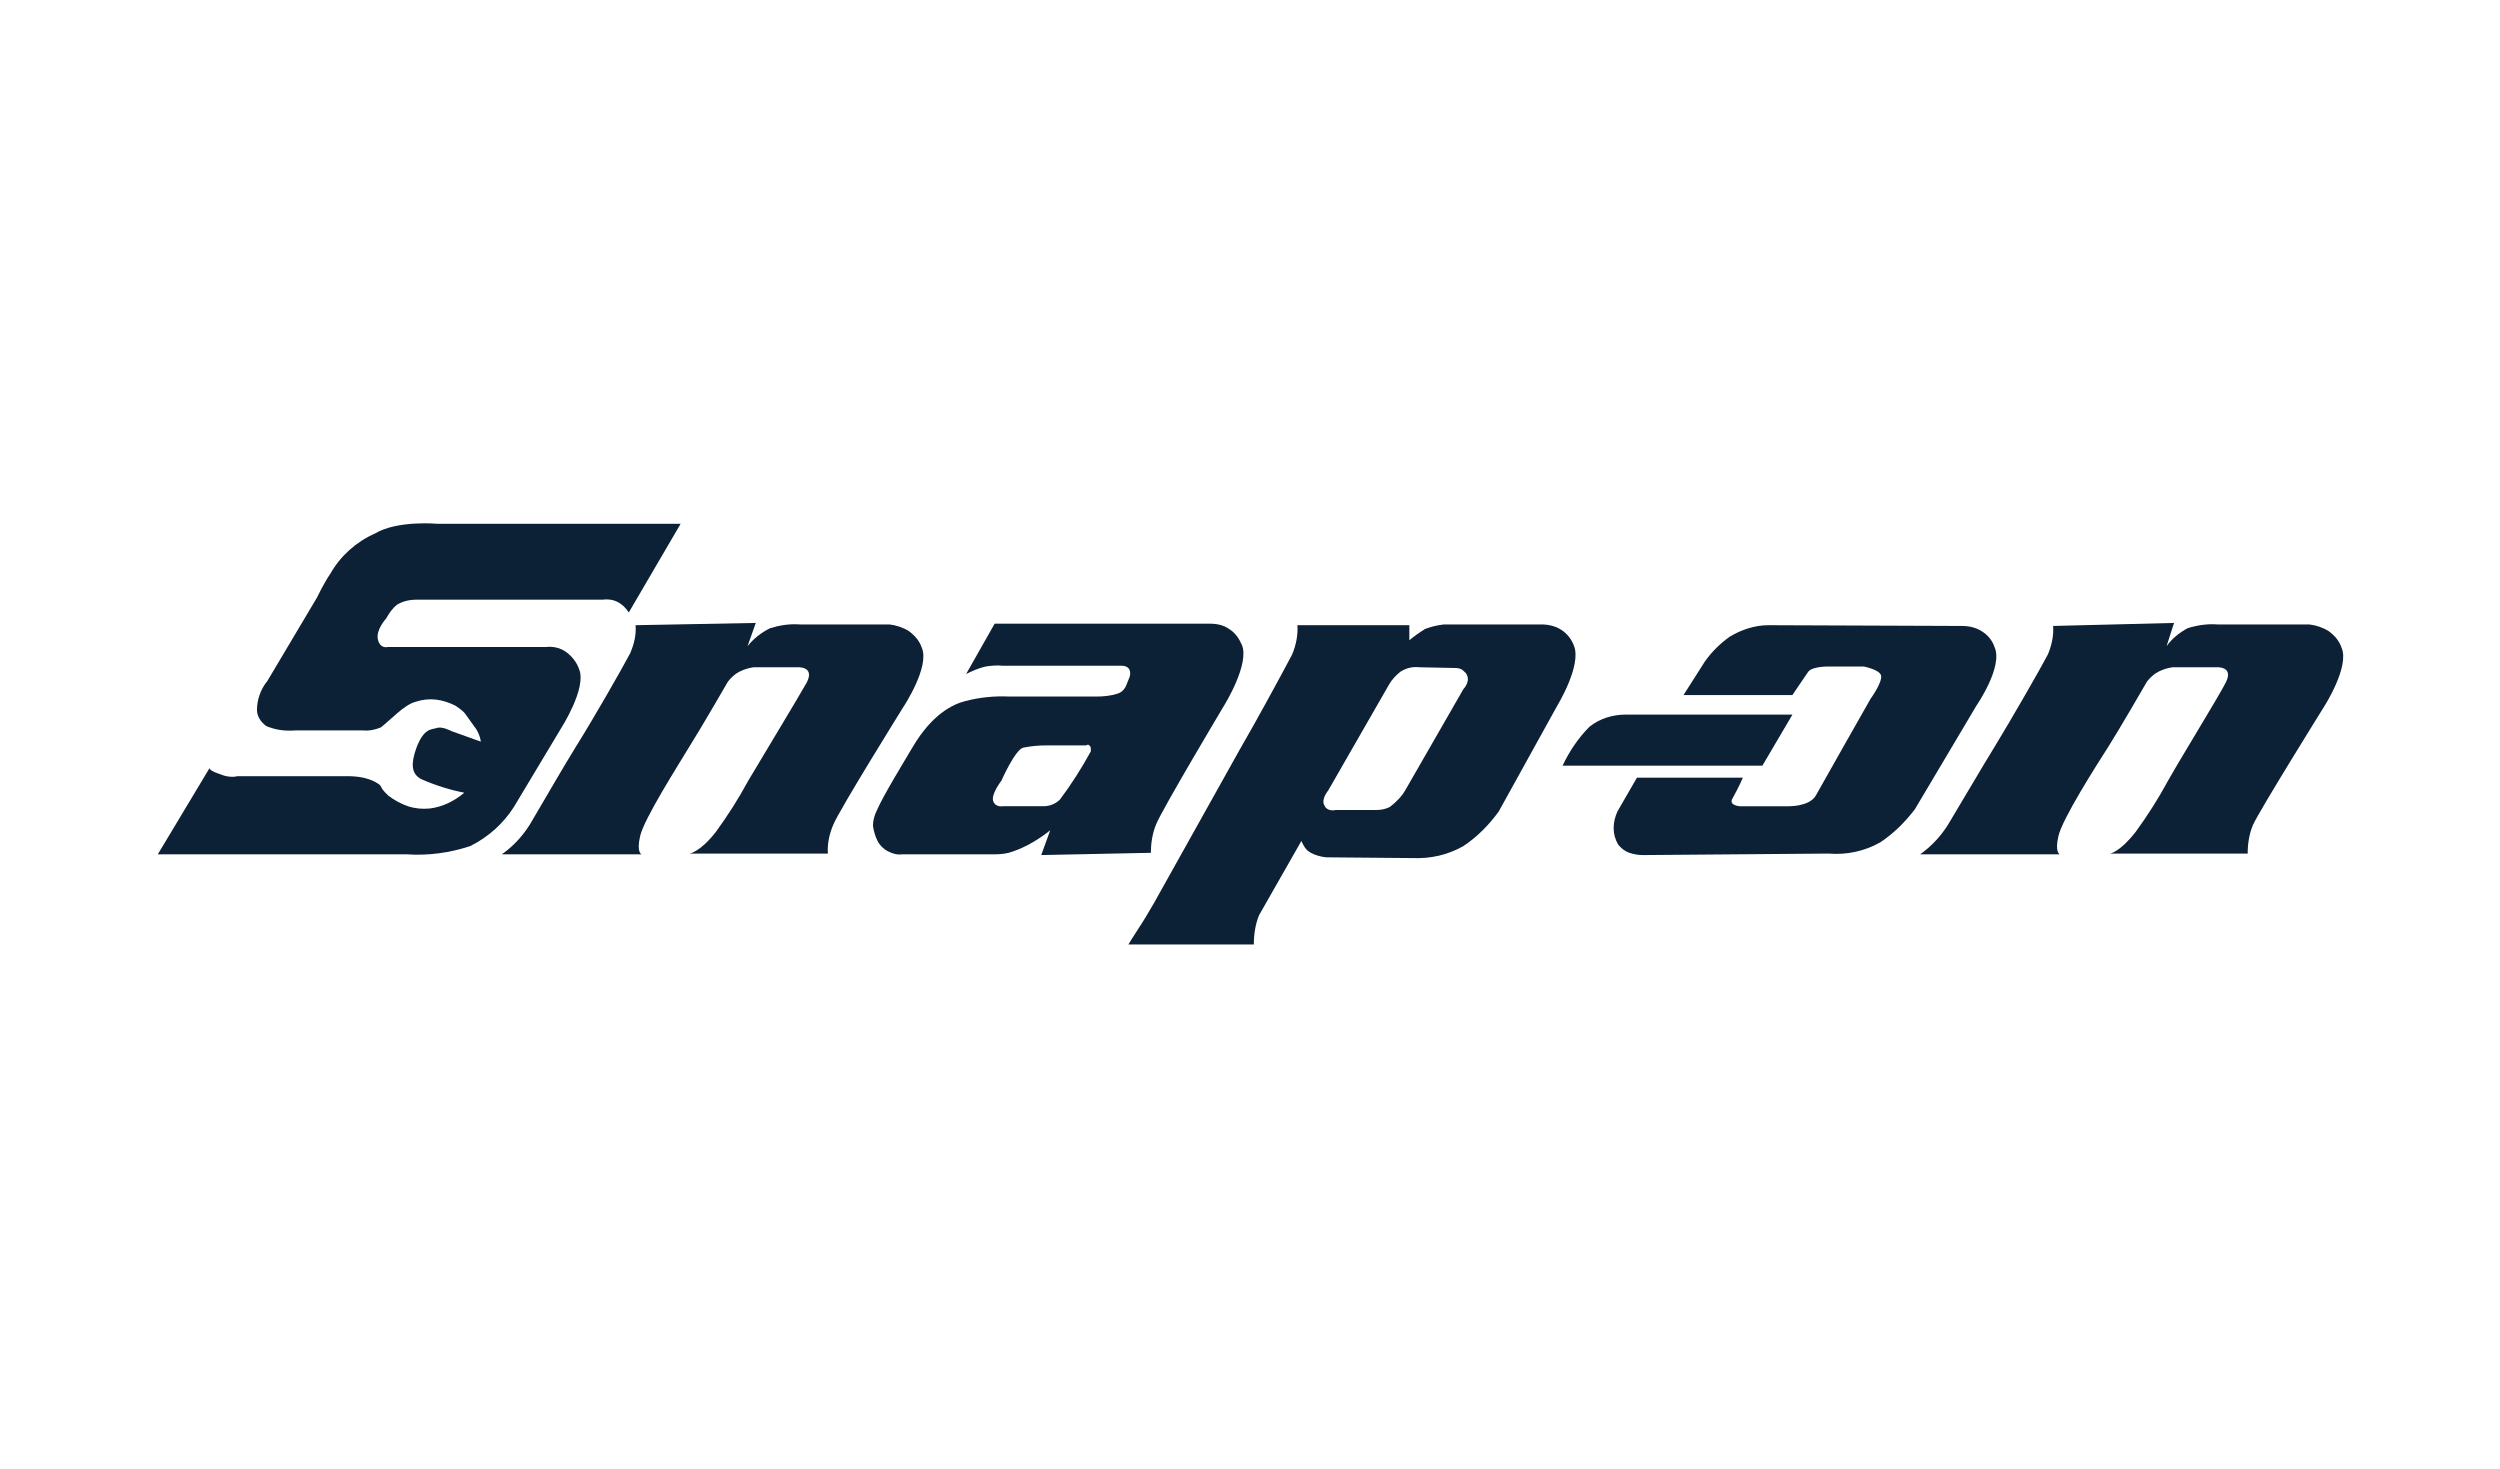
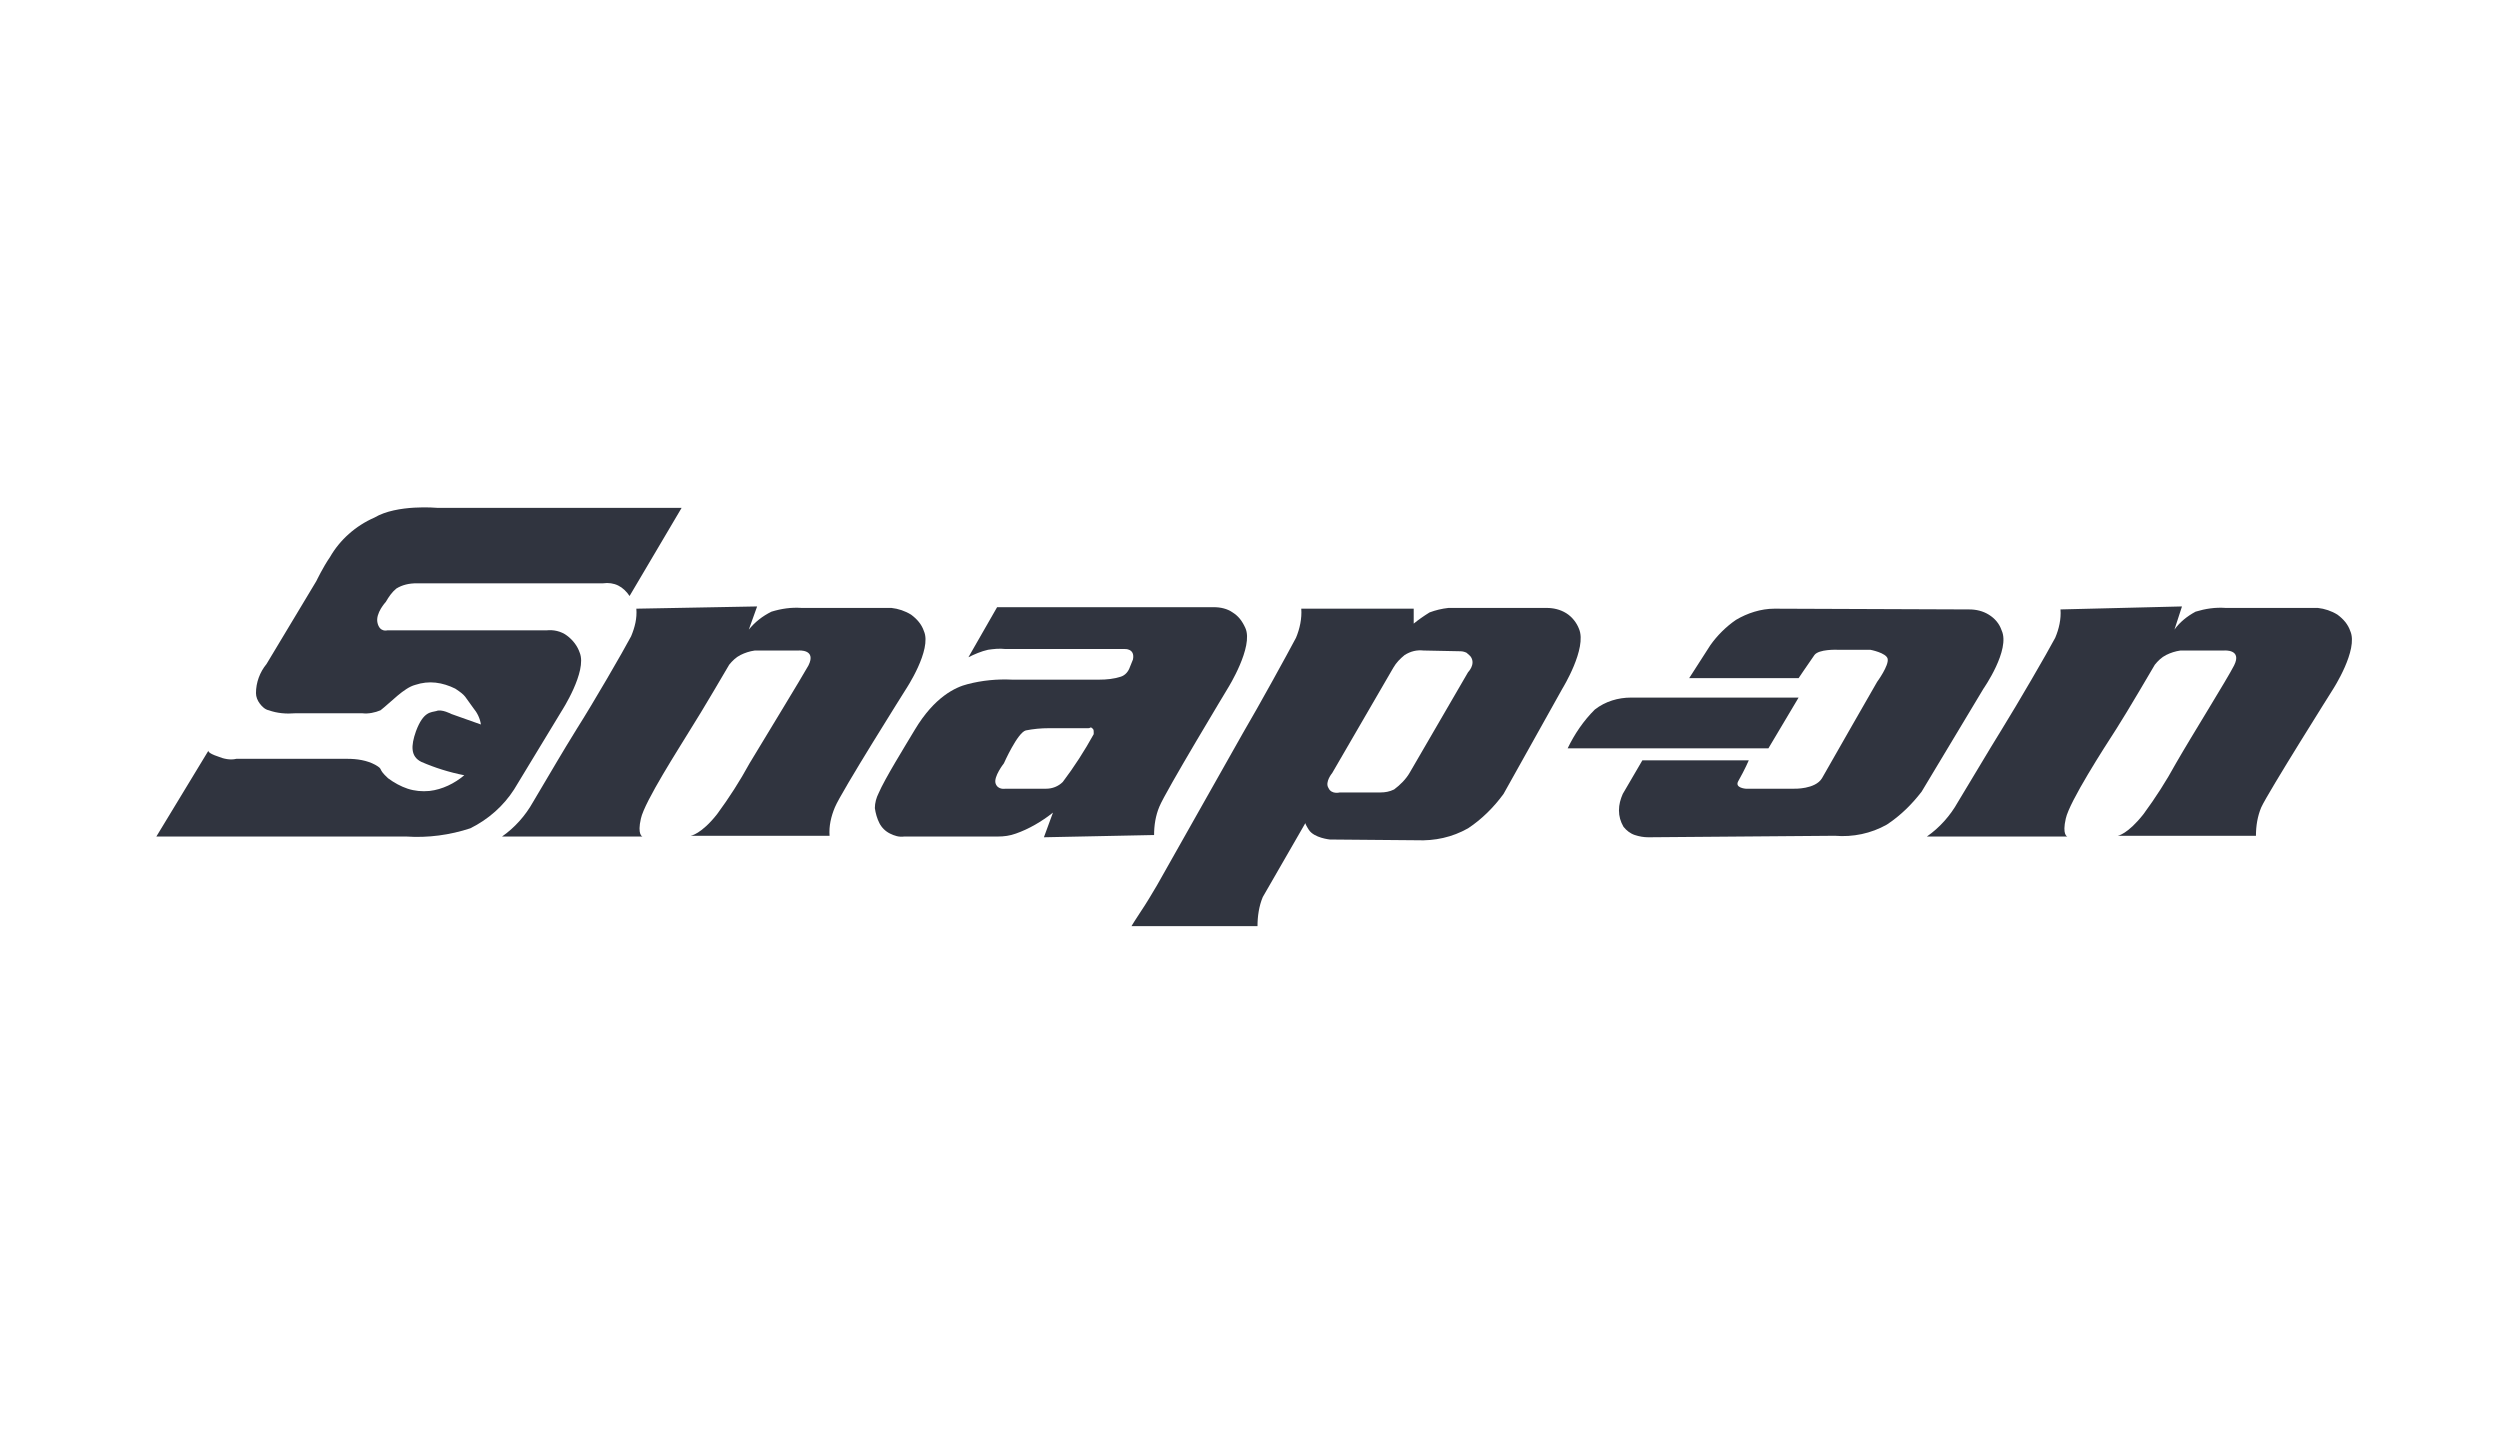
- <svg xmlns="http://www.w3.org/2000/svg" width="126" height="74" viewBox="0 0 126 74" fill="none">
-   <path d="M32.033 31.51C32.071 32.002 31.958 32.457 31.768 32.911C31.352 33.706 29.875 36.281 29.042 37.606C28.209 38.969 27.982 39.385 26.846 41.316C26.468 41.998 25.938 42.603 25.294 43.058H32.336C32.336 43.058 32.071 42.982 32.26 42.149C32.45 41.278 34.191 38.552 34.759 37.606C35.289 36.773 36.69 34.35 36.69 34.35C36.842 34.16 37.031 33.971 37.258 33.858C37.485 33.744 37.712 33.668 37.977 33.63H40.173C40.173 33.63 41.082 33.555 40.666 34.388C40.287 35.069 38.545 37.947 37.712 39.347C37.22 40.256 36.69 41.089 36.084 41.922C35.289 42.944 34.759 43.02 34.759 43.02H41.726C41.688 42.528 41.801 42.035 41.991 41.581C42.294 40.824 45.55 35.599 45.55 35.599C45.55 35.599 46.875 33.593 46.458 32.646C46.345 32.305 46.117 32.04 45.815 31.813C45.512 31.624 45.171 31.51 44.83 31.472H40.325C39.795 31.434 39.303 31.51 38.81 31.662C38.356 31.889 37.977 32.192 37.675 32.57L38.091 31.396L32.033 31.51Z" fill="#0C2036" />
-   <path d="M78.753 38.59C79.093 37.871 79.548 37.189 80.116 36.621C80.646 36.205 81.289 36.016 81.933 36.016H90.338L88.824 38.59H78.753Z" fill="#0C2036" />
-   <path d="M103.477 31.548C103.515 32.04 103.401 32.532 103.212 32.987C102.795 33.782 101.356 36.281 100.524 37.644C99.691 39.007 99.463 39.423 98.328 41.316C97.949 41.998 97.419 42.603 96.775 43.058H103.817C103.817 43.058 103.552 42.982 103.742 42.149C103.931 41.278 105.673 38.552 106.278 37.606C106.808 36.773 108.209 34.35 108.209 34.35C108.361 34.16 108.55 33.971 108.777 33.858C109.004 33.744 109.232 33.668 109.497 33.63H111.692C111.692 33.63 112.601 33.555 112.185 34.388C111.844 35.069 110.064 37.947 109.269 39.347C108.777 40.256 108.247 41.089 107.641 41.922C106.846 42.944 106.354 43.02 106.354 43.02H113.283C113.283 42.528 113.358 42.035 113.548 41.581C113.888 40.824 117.144 35.599 117.144 35.599C117.144 35.599 118.432 33.593 118.015 32.646C117.902 32.305 117.674 32.04 117.372 31.813C117.069 31.624 116.728 31.51 116.387 31.472H111.768C111.238 31.434 110.746 31.51 110.254 31.662C109.837 31.889 109.459 32.192 109.194 32.57L109.572 31.396L103.477 31.548Z" fill="#0C2036" />
-   <path d="M28.284 36.697C28.284 36.697 29.572 34.691 29.193 33.744C29.079 33.403 28.852 33.1 28.549 32.873C28.247 32.646 27.868 32.571 27.527 32.608H19.538C19.538 32.608 19.16 32.722 19.046 32.23C18.933 31.738 19.463 31.17 19.463 31.17C19.614 30.905 19.766 30.677 19.993 30.488C20.296 30.299 20.637 30.223 21.015 30.223H30.367C30.632 30.185 30.897 30.223 31.124 30.337C31.351 30.45 31.54 30.64 31.692 30.867L34.304 26.399H22.037C22.037 26.399 20.031 26.21 18.895 26.891C17.948 27.308 17.153 28.027 16.661 28.898C16.32 29.39 15.98 30.11 15.98 30.11L13.481 34.312C13.14 34.728 12.951 35.259 12.951 35.789C12.951 35.978 13.027 36.167 13.14 36.319C13.254 36.47 13.405 36.622 13.594 36.659C14.011 36.811 14.465 36.849 14.919 36.811H18.289C18.592 36.849 18.933 36.773 19.198 36.659C19.728 36.243 20.372 35.524 20.939 35.372C21.28 35.259 21.621 35.221 21.962 35.259C22.302 35.296 22.643 35.41 22.946 35.562C23.514 35.94 23.4 35.94 23.855 36.546C24.044 36.773 24.195 37.076 24.233 37.379L22.757 36.849C22.757 36.849 22.265 36.584 22 36.697C21.734 36.773 21.356 36.697 20.977 37.719C20.712 38.477 20.712 39.007 21.242 39.272C21.924 39.575 22.643 39.802 23.4 39.953C22.908 40.37 22.302 40.673 21.659 40.748C21.28 40.786 20.901 40.748 20.561 40.635C20.22 40.521 19.879 40.332 19.576 40.105C19.009 39.575 19.387 39.688 18.933 39.423C18.516 39.196 18.024 39.12 17.532 39.12H11.966C11.664 39.196 11.323 39.12 11.058 39.007C10.49 38.818 10.566 38.704 10.566 38.704L7.953 43.058H20.485C21.583 43.134 22.681 42.982 23.703 42.641C24.612 42.187 25.369 41.506 25.899 40.673L28.284 36.697Z" fill="#0C2036" />
-   <path d="M52.478 43.095L52.932 41.846C52.364 42.3 51.721 42.679 51.077 42.906C50.774 43.02 50.471 43.057 50.168 43.057H45.474C45.209 43.095 44.981 43.02 44.754 42.906C44.527 42.792 44.338 42.603 44.224 42.376C44.111 42.149 44.035 41.884 43.997 41.619C43.997 41.354 44.073 41.089 44.186 40.861C44.489 40.142 45.511 38.476 46.004 37.643C46.988 35.977 48.048 35.485 48.654 35.334C49.373 35.145 50.13 35.069 50.888 35.107H55.242C55.62 35.107 55.999 35.069 56.34 34.955C56.567 34.88 56.718 34.69 56.794 34.463L56.945 34.084C57.059 33.517 56.529 33.554 56.529 33.554H50.547C50.244 33.517 49.941 33.554 49.676 33.592C49.335 33.668 48.995 33.819 48.692 33.971L50.13 31.434H60.996C61.337 31.434 61.678 31.51 61.943 31.699C62.246 31.888 62.435 32.154 62.587 32.494C63.003 33.441 61.716 35.523 61.716 35.523C61.716 35.523 58.573 40.786 58.27 41.543C58.081 41.997 58.005 42.489 58.005 42.982L52.478 43.095ZM54.712 37.568H52.743C52.326 37.568 51.948 37.605 51.569 37.681C51.153 37.795 50.471 39.347 50.471 39.347C50.471 39.347 49.941 40.029 50.055 40.369C50.168 40.71 50.547 40.634 50.547 40.634H52.591C52.894 40.634 53.197 40.521 53.424 40.294C53.992 39.536 54.522 38.703 54.977 37.87V37.757C54.977 37.719 54.977 37.643 54.939 37.605C54.901 37.568 54.863 37.53 54.825 37.53C54.749 37.568 54.749 37.568 54.712 37.568Z" fill="#0C2036" />
-   <path d="M63.458 46.124C63.269 46.578 63.193 47.109 63.193 47.601H56.871C56.871 47.601 57.098 47.222 57.325 46.881C57.628 46.427 57.893 45.973 58.158 45.518L62.474 37.795C63.269 36.432 64.708 33.782 65.124 32.986C65.314 32.532 65.427 32.002 65.389 31.51H71.031V32.267C71.258 32.078 71.523 31.889 71.826 31.699C72.129 31.586 72.431 31.51 72.772 31.472H77.694C78.035 31.472 78.376 31.548 78.678 31.737C78.981 31.926 79.209 32.229 79.322 32.532C79.739 33.517 78.489 35.561 78.489 35.561L75.536 40.899C75.044 41.581 74.438 42.187 73.757 42.641C72.961 43.095 72.091 43.285 71.182 43.247L66.828 43.209C66.828 43.209 66.033 43.133 65.768 42.717C65.503 42.3 65.616 42.338 65.616 42.338L63.458 46.124ZM71.523 33.63C71.182 33.592 70.879 33.668 70.576 33.857C70.349 34.047 70.16 34.236 70.008 34.501L66.942 39.839C66.942 39.839 66.563 40.294 66.752 40.596C66.904 40.937 67.32 40.824 67.32 40.824H69.365C69.592 40.824 69.819 40.786 70.046 40.672C70.349 40.445 70.652 40.142 70.841 39.801L73.757 34.728C73.757 34.728 74.135 34.349 73.908 33.971C73.87 33.895 73.757 33.819 73.681 33.744C73.605 33.706 73.492 33.668 73.378 33.668L71.523 33.63Z" fill="#0C2036" />
-   <path d="M82.804 43.096C82.577 43.096 82.35 43.058 82.123 42.982C81.895 42.906 81.706 42.755 81.555 42.566C81.403 42.3 81.328 42.035 81.328 41.733C81.328 41.43 81.403 41.165 81.517 40.9L82.501 39.196H87.84C87.84 39.196 87.65 39.65 87.31 40.256C87.12 40.597 87.688 40.635 87.688 40.635H90.111C90.111 40.635 91.171 40.672 91.512 40.105C91.739 39.688 94.276 35.221 94.276 35.221C94.276 35.221 94.882 34.388 94.806 34.047C94.73 33.744 93.935 33.593 93.935 33.593H92.269C92.269 33.593 91.361 33.555 91.133 33.858C90.793 34.35 90.338 35.031 90.338 35.031H84.849L85.909 33.365C86.249 32.873 86.704 32.419 87.196 32.078C87.764 31.737 88.445 31.51 89.127 31.51L98.895 31.548C99.236 31.548 99.576 31.624 99.879 31.813C100.182 32.002 100.409 32.267 100.523 32.608C100.977 33.593 99.614 35.561 99.614 35.561L96.51 40.786C96.017 41.43 95.45 41.998 94.768 42.452C93.973 42.906 93.064 43.096 92.156 43.02L82.804 43.096Z" fill="#0C2036" />
+ <svg xmlns="http://www.w3.org/2000/svg" width="87" height="50" viewBox="0 0 87 50" fill="none">
+   <path d="M22.145 21.182C22.172 21.52 22.093 21.832 21.962 22.144C21.673 22.69 20.648 24.458 20.071 25.367C19.493 26.303 19.335 26.589 18.547 27.915C18.285 28.383 17.917 28.799 17.471 29.111H22.356C22.356 29.111 22.172 29.059 22.303 28.487C22.434 27.889 23.643 26.017 24.037 25.367C24.404 24.796 25.376 23.132 25.376 23.132C25.481 23.002 25.612 22.872 25.77 22.794C25.927 22.716 26.085 22.664 26.269 22.638H27.792C27.792 22.638 28.422 22.586 28.134 23.158C27.871 23.626 26.663 25.602 26.085 26.563C25.744 27.187 25.376 27.759 24.956 28.331C24.404 29.033 24.037 29.085 24.037 29.085H28.869C28.843 28.747 28.922 28.409 29.053 28.097C29.263 27.577 31.522 23.99 31.522 23.99C31.522 23.99 32.441 22.612 32.152 21.962C32.073 21.728 31.916 21.546 31.706 21.39C31.495 21.26 31.259 21.182 31.023 21.156H27.897C27.53 21.13 27.188 21.182 26.847 21.286C26.532 21.442 26.269 21.65 26.059 21.91L26.348 21.104L22.145 21.182Z" fill="#30343F" />
+   <path d="M54.554 26.043C54.791 25.549 55.106 25.082 55.5 24.692C55.867 24.406 56.314 24.276 56.76 24.276H62.591L61.54 26.043H54.554Z" fill="#30343F" />
+   <path d="M71.705 21.208C71.731 21.546 71.653 21.884 71.521 22.196C71.232 22.742 70.234 24.458 69.656 25.393C69.079 26.329 68.921 26.615 68.133 27.915C67.871 28.383 67.503 28.799 67.056 29.111H71.941C71.941 29.111 71.757 29.059 71.889 28.487C72.02 27.889 73.228 26.017 73.648 25.367C74.016 24.796 74.988 23.132 74.988 23.132C75.093 23.002 75.224 22.872 75.382 22.794C75.54 22.716 75.697 22.664 75.881 22.638H77.404C77.404 22.638 78.034 22.586 77.746 23.158C77.509 23.626 76.275 25.602 75.723 26.563C75.382 27.187 75.014 27.759 74.594 28.331C74.043 29.033 73.701 29.085 73.701 29.085H78.507C78.507 28.747 78.56 28.409 78.691 28.097C78.927 27.577 81.186 23.99 81.186 23.99C81.186 23.99 82.079 22.612 81.79 21.962C81.711 21.728 81.554 21.546 81.344 21.39C81.134 21.26 80.897 21.182 80.661 21.156H77.457C77.089 21.13 76.748 21.182 76.406 21.286C76.117 21.442 75.855 21.65 75.671 21.91L75.933 21.104L71.705 21.208Z" fill="#30343F" />
+   <path d="M19.545 24.744C19.545 24.744 20.438 23.366 20.175 22.716C20.096 22.482 19.939 22.274 19.729 22.118C19.519 21.962 19.256 21.91 19.02 21.936H13.478C13.478 21.936 13.215 22.014 13.137 21.676C13.058 21.338 13.425 20.948 13.425 20.948C13.531 20.767 13.636 20.61 13.793 20.481C14.003 20.351 14.24 20.299 14.502 20.299H20.989C21.173 20.273 21.357 20.299 21.515 20.377C21.672 20.455 21.804 20.584 21.909 20.741L23.721 17.673H15.211C15.211 17.673 13.819 17.543 13.032 18.011C12.375 18.297 11.823 18.791 11.482 19.389C11.246 19.727 11.009 20.221 11.009 20.221L9.276 23.106C9.04 23.392 8.908 23.756 8.908 24.12C8.908 24.25 8.961 24.38 9.04 24.484C9.118 24.588 9.223 24.692 9.355 24.718C9.644 24.822 9.959 24.848 10.274 24.822H12.611C12.822 24.848 13.058 24.796 13.242 24.718C13.609 24.432 14.056 23.938 14.45 23.834C14.686 23.756 14.923 23.73 15.159 23.756C15.395 23.782 15.632 23.86 15.842 23.964C16.236 24.224 16.157 24.224 16.472 24.64C16.603 24.796 16.709 25.004 16.735 25.212L15.71 24.848C15.71 24.848 15.369 24.666 15.185 24.744C15.001 24.796 14.739 24.744 14.476 25.446C14.292 25.966 14.292 26.329 14.66 26.512C15.133 26.719 15.632 26.875 16.157 26.979C15.816 27.265 15.395 27.473 14.949 27.525C14.686 27.551 14.424 27.525 14.187 27.447C13.951 27.369 13.714 27.239 13.504 27.083C13.11 26.719 13.373 26.797 13.058 26.615C12.769 26.459 12.428 26.407 12.086 26.407H8.225C8.015 26.459 7.779 26.407 7.595 26.329C7.201 26.2 7.254 26.122 7.254 26.122L5.441 29.111H14.135C14.896 29.163 15.658 29.059 16.367 28.825C16.997 28.513 17.523 28.045 17.89 27.473L19.545 24.744Z" fill="#30343F" />
+   <path d="M36.328 29.137L36.643 28.279C36.249 28.591 35.802 28.851 35.356 29.007C35.146 29.085 34.936 29.111 34.726 29.111H31.469C31.285 29.137 31.128 29.085 30.97 29.007C30.812 28.929 30.681 28.799 30.602 28.643C30.523 28.487 30.471 28.305 30.445 28.123C30.445 27.941 30.497 27.759 30.576 27.603C30.786 27.109 31.495 25.965 31.837 25.393C32.52 24.25 33.255 23.912 33.675 23.808C34.174 23.678 34.699 23.626 35.225 23.652H38.245C38.508 23.652 38.77 23.626 39.007 23.548C39.164 23.496 39.269 23.366 39.322 23.21L39.427 22.95C39.506 22.56 39.138 22.586 39.138 22.586H34.988C34.778 22.56 34.568 22.586 34.384 22.612C34.148 22.664 33.911 22.768 33.701 22.872L34.699 21.13H42.237C42.473 21.13 42.71 21.182 42.894 21.312C43.104 21.442 43.235 21.624 43.34 21.858C43.629 22.508 42.736 23.938 42.736 23.938C42.736 23.938 40.556 27.551 40.346 28.071C40.215 28.383 40.162 28.721 40.162 29.059L36.328 29.137ZM37.877 25.341H36.511C36.223 25.341 35.96 25.367 35.697 25.419C35.408 25.497 34.936 26.563 34.936 26.563C34.936 26.563 34.568 27.031 34.647 27.265C34.726 27.499 34.988 27.447 34.988 27.447H36.407C36.617 27.447 36.827 27.369 36.984 27.213C37.378 26.693 37.746 26.121 38.061 25.549V25.471C38.061 25.445 38.061 25.393 38.035 25.367C38.009 25.341 37.982 25.315 37.956 25.315C37.904 25.341 37.904 25.341 37.877 25.341Z" fill="#30343F" />
+   <path d="M43.945 31.216C43.813 31.528 43.761 31.892 43.761 32.23H39.375C39.375 32.23 39.532 31.97 39.69 31.736C39.9 31.424 40.084 31.112 40.268 30.8L43.262 25.497C43.813 24.561 44.812 22.742 45.1 22.196C45.232 21.884 45.31 21.52 45.284 21.182H49.197V21.702C49.355 21.572 49.539 21.442 49.749 21.312C49.959 21.234 50.169 21.182 50.406 21.156H53.82C54.056 21.156 54.293 21.208 54.503 21.338C54.713 21.468 54.87 21.676 54.949 21.884C55.238 22.56 54.371 23.964 54.371 23.964L52.323 27.629C51.981 28.097 51.561 28.513 51.089 28.825C50.537 29.137 49.933 29.267 49.303 29.241L46.282 29.215C46.282 29.215 45.731 29.163 45.547 28.877C45.363 28.591 45.442 28.617 45.442 28.617L43.945 31.216ZM49.539 22.638C49.303 22.612 49.092 22.664 48.882 22.794C48.725 22.924 48.593 23.054 48.488 23.236L46.361 26.901C46.361 26.901 46.098 27.213 46.23 27.421C46.335 27.655 46.624 27.577 46.624 27.577H48.042C48.2 27.577 48.357 27.551 48.515 27.473C48.725 27.317 48.935 27.109 49.066 26.875L51.089 23.392C51.089 23.392 51.351 23.132 51.194 22.872C51.167 22.82 51.089 22.768 51.036 22.716C50.983 22.69 50.905 22.664 50.826 22.664L49.539 22.638Z" fill="#30343F" />
+   <path d="M57.365 29.137C57.207 29.137 57.05 29.111 56.892 29.059C56.734 29.007 56.603 28.903 56.498 28.773C56.393 28.591 56.34 28.409 56.34 28.201C56.34 27.993 56.393 27.811 56.472 27.629L57.155 26.459H60.858C60.858 26.459 60.726 26.771 60.49 27.187C60.359 27.421 60.753 27.447 60.753 27.447H62.434C62.434 27.447 63.169 27.473 63.405 27.083C63.563 26.797 65.323 23.73 65.323 23.73C65.323 23.73 65.743 23.158 65.69 22.924C65.638 22.716 65.086 22.612 65.086 22.612H63.931C63.931 22.612 63.3 22.586 63.143 22.794C62.906 23.132 62.591 23.6 62.591 23.6H58.783L59.518 22.456C59.755 22.118 60.07 21.806 60.411 21.572C60.805 21.338 61.278 21.182 61.751 21.182L68.527 21.208C68.763 21.208 68.999 21.26 69.21 21.39C69.42 21.52 69.577 21.702 69.656 21.936C69.971 22.612 69.026 23.964 69.026 23.964L66.872 27.551C66.531 27.993 66.137 28.383 65.664 28.695C65.112 29.007 64.482 29.137 63.852 29.085L57.365 29.137Z" fill="#30343F" />
</svg>
